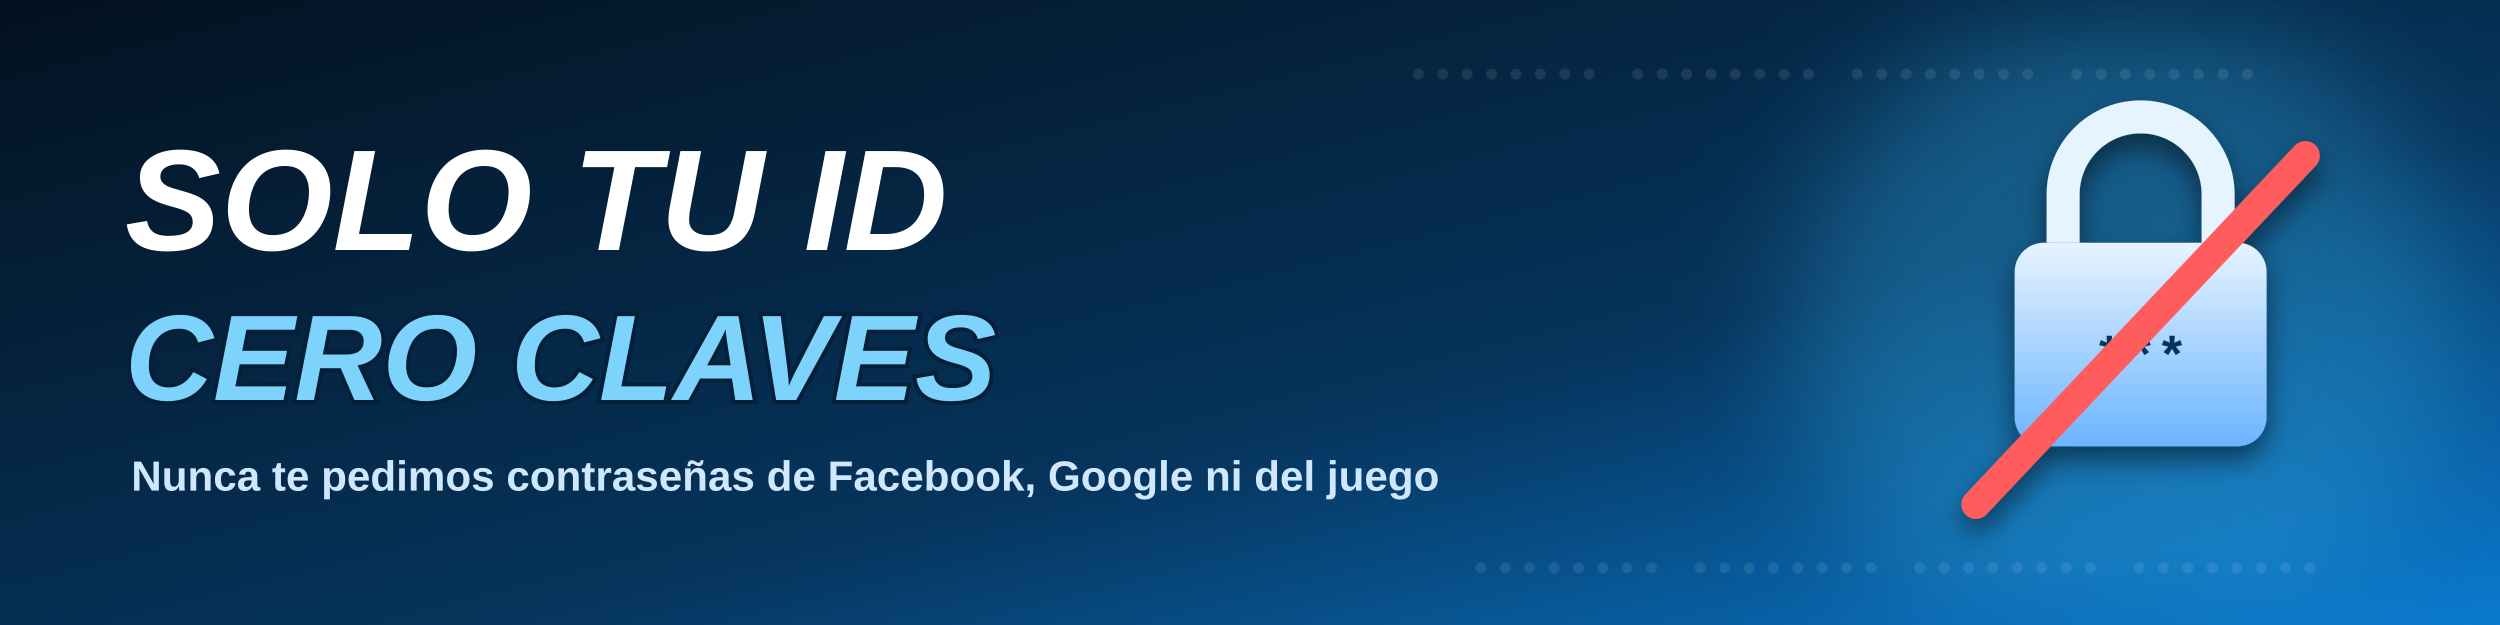
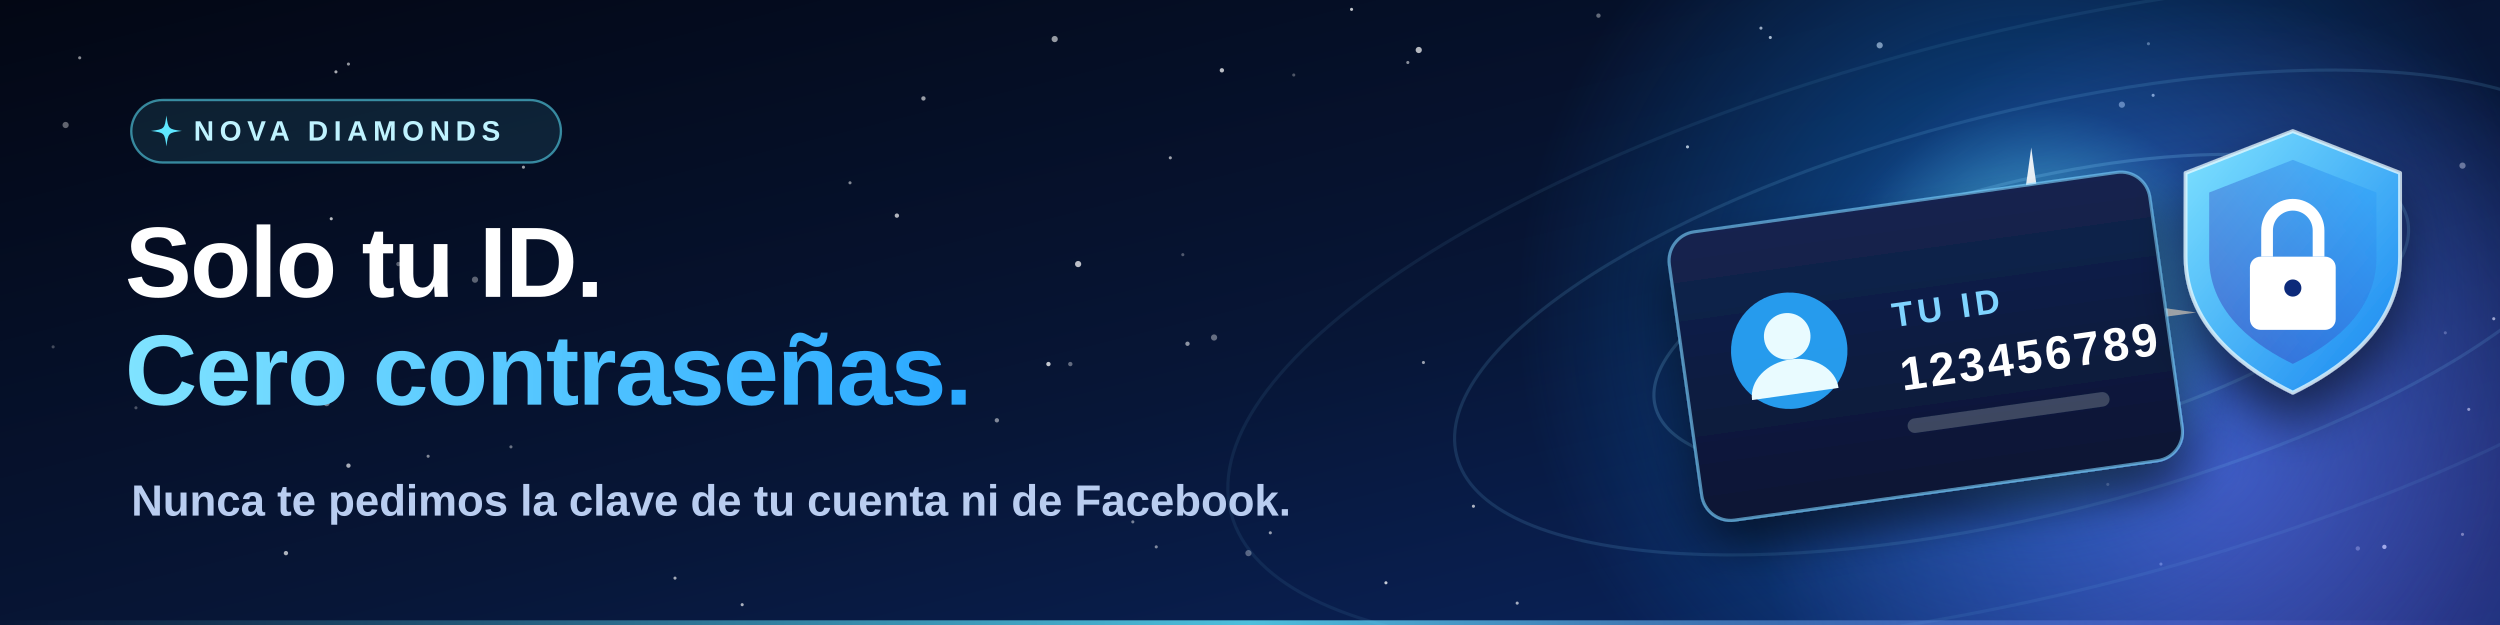
<svg xmlns="http://www.w3.org/2000/svg" viewBox="0 0 1600 400" width="1600" height="400">
  <defs>
    <linearGradient id="bg" x1="0" y1="0" x2="1" y2="1">
-       <stop offset="0" stop-color="#03111f" />
-       <stop offset="0.6" stop-color="#06345c" />
-       <stop offset="1" stop-color="#0a7bd1" />
+       <stop offset="0" stop-color="#030714" />
+       <stop offset=".55" stop-color="#071637" />
+       <stop offset="1" stop-color="#0b2766" />
    </linearGradient>
-     <linearGradient id="lock" x1="0" y1="0" x2="0" y2="1">
-       <stop offset="0" stop-color="#e6f4ff" />
-       <stop offset="1" stop-color="#6cb4ff" />
+     <radialGradient id="flare" cx="0.812" cy="0.5" r="0.206" gradientUnits="objectBoundingBox" gradientTransform="translate(0.8125 0.5) scale(1 4.0) translate(-0.8125 -0.5)">
+       <stop offset="0" stop-color="#e9fbff" stop-opacity=".95" />
+       <stop offset=".12" stop-color="#5ee7ff" stop-opacity=".75" />
+       <stop offset=".4" stop-color="#1484f0" stop-opacity=".35" />
+       <stop offset="1" stop-color="#1484f0" stop-opacity="0" />
+     </radialGradient>
+     <radialGradient id="violet" cx="0.885" cy="0.748" r="0.186" gradientTransform="translate(0.8846875 0.7475) scale(1 4.0) translate(-0.8846875 -0.7475)">
+       <stop offset="0" stop-color="#8b6cff" stop-opacity=".55" />
+       <stop offset="1" stop-color="#8b6cff" stop-opacity="0" />
+     </radialGradient>
+     <linearGradient id="hl" x1="0" y1="0" x2="1" y2="0">
+       <stop offset="0" stop-color="#7fe3ff" />
+       <stop offset="1" stop-color="#29a8ff" />
    </linearGradient>
-     <filter id="glow" x="-50%" y="-50%" width="200%" height="200%">
-       <feGaussianBlur stdDeviation="40" />
+     <linearGradient id="line" x1="0" y1="0" x2="1" y2="0">
+       <stop offset="0" stop-color="#5ee7ff" stop-opacity="0" />
+       <stop offset=".5" stop-color="#5ee7ff" stop-opacity=".8" />
+       <stop offset="1" stop-color="#8b6cff" stop-opacity="0" />
+     </linearGradient>
+     <linearGradient id="gemTop" x1="0" y1="0" x2="0" y2="1">
+       <stop offset="0" stop-color="#ffffff" />
+       <stop offset="1" stop-color="#9fe9ff" />
+     </linearGradient>
+     <linearGradient id="gemA" x1="0" y1="0" x2="1" y2="1">
+       <stop offset="0" stop-color="#7fe3ff" />
+       <stop offset="1" stop-color="#1484f0" />
+     </linearGradient>
+     <linearGradient id="gemB" x1="1" y1="0" x2="0" y2="1">
+       <stop offset="0" stop-color="#29a8ff" />
+       <stop offset="1" stop-color="#3a1fa8" />
+     </linearGradient>
+     <linearGradient id="gemC" x1="0" y1="0" x2="0" y2="1">
+       <stop offset="0" stop-color="#c7f4ff" />
+       <stop offset="1" stop-color="#2b7cf0" />
+     </linearGradient>
+     <linearGradient id="card1" x1="0" y1="0" x2="1" y2="1">
+       <stop offset="0" stop-color="#29a8ff" />
+       <stop offset="1" stop-color="#0d3fb0" />
+     </linearGradient>
+     <linearGradient id="card2" x1="0" y1="0" x2="1" y2="1">
+       <stop offset="0" stop-color="#8b6cff" />
+       <stop offset="1" stop-color="#3a1fa8" />
+     </linearGradient>
+     <linearGradient id="card3" x1="0" y1="0" x2="1" y2="1">
+       <stop offset="0" stop-color="#1d2a4f" />
+       <stop offset="1" stop-color="#0b1330" />
+     </linearGradient>
+     <linearGradient id="panel" x1="0" y1="0" x2="0" y2="1">
+       <stop offset="0" stop-color="#13244f" />
+       <stop offset="1" stop-color="#0a1534" />
+     </linearGradient>
+     <filter id="blur" x="-50%" y="-50%" width="200%" height="200%">
+       <feGaussianBlur stdDeviation="18" />
    </filter>
-     <filter id="shadow" x="-30%" y="-30%" width="160%" height="170%">
-       <feDropShadow dx="0" dy="14" stdDeviation="14" flood-color="#000" flood-opacity=".5" />
+     <filter id="drop" x="-30%" y="-30%" width="160%" height="170%">
+       <feDropShadow dx="0" dy="18" stdDeviation="16" flood-color="#000" flood-opacity=".55" />
    </filter>
  </defs>
  <rect width="1600" height="400" fill="url(#bg)" />
-   <circle cx="1360" cy="210" r="210" fill="#38bdf8" opacity=".3" filter="url(#glow)" />
-   <g opacity=".09" fill="#fff" font-family="Courier New, monospace" font-size="26">
-     <text x="900" y="56">•••••••• •••••••• •••••••• ••••••••</text>
-     <text x="940" y="372">•••••••• •••••••• •••••••• ••••••••</text>
+   <g>
+     <circle cx="1023" cy="10" r="1.4" fill="#fff" opacity="0.38" />
+     <circle cx="223" cy="41" r="1" fill="#fff" opacity="0.57" />
+     <circle cx="51" cy="37" r="1" fill="#fff" opacity="0.53" />
+     <circle cx="42" cy="80" r="2" fill="#fff" opacity="0.37" />
+     <circle cx="943" cy="324" r="1" fill="#fff" opacity="0.67" />
+     <circle cx="255" cy="169" r="1.4" fill="#fff" opacity="0.34" />
+     <circle cx="1532" cy="135" r="1" fill="#fff" opacity="0.46" />
+     <circle cx="574" cy="138" r="1.4" fill="#fff" opacity="0.69" />
+     <circle cx="1168" cy="214" r="2" fill="#fff" opacity="0.29" />
+     <circle cx="469" cy="251" r="1.4" fill="#fff" opacity="0.57" />
+     <circle cx="1127" cy="18" r="1" fill="#fff" opacity="0.68" />
+     <circle cx="1576" cy="342" r="1" fill="#fff" opacity="0.46" />
+     <circle cx="725" cy="334" r="1" fill="#fff" opacity="0.45" />
+     <circle cx="335" cy="107" r="1" fill="#fff" opacity="0.59" />
+     <circle cx="274" cy="292" r="1" fill="#fff" opacity="0.50" />
+     <circle cx="432" cy="370" r="1" fill="#fff" opacity="0.63" />
+     <circle cx="1349" cy="310" r="1" fill="#fff" opacity="0.70" />
+     <circle cx="1288" cy="160" r="1" fill="#fff" opacity="0.37" />
+     <circle cx="1509" cy="351" r="1.4" fill="#fff" opacity="0.37" />
+     <circle cx="799" cy="354" r="2" fill="#fff" opacity="0.33" />
+     <circle cx="223" cy="298" r="1.4" fill="#fff" opacity="0.66" />
+     <circle cx="685" cy="233" r="1.4" fill="#fff" opacity="0.37" />
+     <circle cx="1596" cy="204" r="1" fill="#fff" opacity="0.67" />
+     <circle cx="1378" cy="61" r="1" fill="#fff" opacity="0.69" />
+     <circle cx="675" cy="25" r="2" fill="#fff" opacity="0.58" />
+     <circle cx="749" cy="101" r="1" fill="#fff" opacity="0.62" />
+     <circle cx="183" cy="354" r="1.4" fill="#fff" opacity="0.67" />
+     <circle cx="544" cy="117" r="1" fill="#fff" opacity="0.50" />
+     <circle cx="1526" cy="350" r="1.4" fill="#fff" opacity="0.78" />
+     <circle cx="1219" cy="203" r="1" fill="#fff" opacity="0.73" />
+     <circle cx="478" cy="256" r="1" fill="#fff" opacity="0.33" />
+     <circle cx="1220" cy="216" r="1" fill="#fff" opacity="0.58" />
+     <circle cx="782" cy="45" r="1.4" fill="#fff" opacity="0.73" />
+     <circle cx="1331" cy="123" r="1" fill="#fff" opacity="0.38" />
+     <circle cx="908" cy="32" r="2" fill="#fff" opacity="0.70" />
+     <circle cx="1565" cy="213" r="1" fill="#fff" opacity="0.32" />
+     <circle cx="760" cy="220" r="1.4" fill="#fff" opacity="0.54" />
+     <circle cx="971" cy="386" r="1" fill="#fff" opacity="0.64" />
+     <circle cx="638" cy="269" r="1.4" fill="#fff" opacity="0.49" />
+     <circle cx="828" cy="48" r="1" fill="#fff" opacity="0.29" />
+     <circle cx="34" cy="222" r="1" fill="#fff" opacity="0.25" />
+     <circle cx="1133" cy="24" r="1" fill="#fff" opacity="0.75" />
+     <circle cx="1375" cy="28" r="1" fill="#fff" opacity="0.40" />
+     <circle cx="777" cy="216" r="2" fill="#fff" opacity="0.38" />
+     <circle cx="757" cy="163" r="1" fill="#fff" opacity="0.30" />
+     <circle cx="690" cy="169" r="2" fill="#fff" opacity="0.73" />
+     <circle cx="87" cy="261" r="1" fill="#fff" opacity="0.28" />
+     <circle cx="1165" cy="320" r="1" fill="#fff" opacity="0.39" />
+     <circle cx="304" cy="179" r="2" fill="#fff" opacity="0.35" />
+     <circle cx="740" cy="350" r="1" fill="#fff" opacity="0.49" />
+     <circle cx="1378" cy="220" r="1" fill="#fff" opacity="0.61" />
+     <circle cx="865" cy="6" r="1" fill="#fff" opacity="0.76" />
+     <circle cx="1358" cy="67" r="2" fill="#fff" opacity="0.51" />
+     <circle cx="1383" cy="361" r="1" fill="#fff" opacity="0.46" />
+     <circle cx="1576" cy="106" r="2" fill="#fff" opacity="0.41" />
+     <circle cx="1115" cy="292" r="2" fill="#fff" opacity="0.34" />
+     <circle cx="475" cy="387" r="1" fill="#fff" opacity="0.66" />
+     <circle cx="91" cy="234" r="1" fill="#fff" opacity="0.28" />
+     <circle cx="813" cy="341" r="1" fill="#fff" opacity="0.58" />
+     <circle cx="1080" cy="94" r="1" fill="#fff" opacity="0.77" />
+     <circle cx="911" cy="232" r="1" fill="#fff" opacity="0.59" />
+     <circle cx="671" cy="233" r="1.4" fill="#fff" opacity="0.76" />
+     <circle cx="327" cy="286" r="1" fill="#fff" opacity="0.40" />
+     <circle cx="209" cy="258" r="2" fill="#fff" opacity="0.42" />
+     <circle cx="1203" cy="29" r="2" fill="#fff" opacity="0.59" />
+     <circle cx="901" cy="40" r="1" fill="#fff" opacity="0.53" />
+     <circle cx="212" cy="140" r="1" fill="#fff" opacity="0.73" />
+     <circle cx="591" cy="63" r="1.4" fill="#fff" opacity="0.59" />
+     <circle cx="1580" cy="262" r="1" fill="#fff" opacity="0.62" />
+     <circle cx="887" cy="373" r="1" fill="#fff" opacity="0.77" />
+     <circle cx="215" cy="46" r="1" fill="#fff" opacity="0.66" />
  </g>
-   <text x="80" y="160" font-family="Arial Black, Impact, Arial, sans-serif" font-weight="900" font-style="italic" font-size="92" fill="#fff">SOLO TU ID</text>
-   <text x="80" y="256" font-family="Arial Black, Impact, Arial, sans-serif" font-weight="900" font-style="italic" font-size="78" fill="#7dd3fc" stroke="#032038" stroke-width="5" paint-order="stroke">CERO CLAVES</text>
-   <text x="84" y="314" font-family="Arial, Helvetica, sans-serif" font-weight="700" font-size="27" fill="#cfe8ff">Nunca te pedimos contraseñas de Facebook, Google ni del juego</text>
-   <g filter="url(#shadow)" transform="translate(1370 205) scale(0.62) translate(-900 -330)">
-     <rect x="770" y="250" rx="30" width="260" height="210" fill="url(#lock)" />
-     <path d="M820 250 v-50 a80 80 0 0 1 160 0 v50" fill="none" stroke="#e6f4ff" stroke-width="34" />
-     <text x="900" y="385" text-anchor="middle" font-family="Courier New, monospace" font-weight="700" font-size="54" fill="#06345c">***</text>
-     <path d="M730 520 L1070 160" stroke="#ff5d5d" stroke-width="30" stroke-linecap="round" />
+   <rect width="1600" height="400" fill="url(#violet)" />
+   <rect width="1600" height="400" fill="url(#flare)" />
+   <ellipse cx="1300" cy="200" rx="248" ry="84" fill="none" stroke="#7fd4ff" stroke-opacity="0.22" stroke-width="2" transform="rotate(-14 1300 200)" />
+   <ellipse cx="1300" cy="200" rx="379" ry="129" fill="none" stroke="#7fd4ff" stroke-opacity="0.14" stroke-width="2" transform="rotate(-14 1300 200)" />
+   <ellipse cx="1300" cy="200" rx="528" ry="180" fill="none" stroke="#7fd4ff" stroke-opacity="0.08" stroke-width="2" transform="rotate(-14 1300 200)" />
+   <path d="M805.0 200 L1795.0 200" stroke="url(#line)" stroke-width="2" opacity=".7" />
+   <path d="M1300 94.4 C1312.672 187.328 1312.672 187.328 1405.6 200 C1312.672 212.672 1312.672 212.672 1300 305.6 C1287.328 212.672 1287.328 212.672 1194.4 200 C1287.328 187.328 1287.328 187.328 1300 94.4Z" fill="#ffffff" opacity="0.9" />
+   <rect x="0" y="397" width="1600" height="3" fill="url(#line)" />
+   <rect x="84" y="64" width="275" height="40" rx="20" fill="#5ee7ff" fill-opacity=".1" stroke="#5ee7ff" stroke-opacity=".55" stroke-width="1.5" />
+   <path d="M106.5 73.9 C107.688 82.612 107.688 82.612 116.4 83.8 C107.688 84.988 107.688 84.988 106.5 93.7 C105.312 84.988 105.312 84.988 96.6 83.8 C105.312 82.612 105.312 82.612 106.5 73.9Z" fill="#5ee7ff" opacity="1" />
+   <text x="124" y="90" font-family="Arial, Helvetica, sans-serif" font-weight="900" font-size="18" letter-spacing="3.6" fill="#bff3ff">NOVA DIAMONDS</text>
+   <text x="80" y="190" font-family="Arial, Helvetica, sans-serif" font-weight="900" font-size="64" letter-spacing="-1">
+     <tspan fill="#ffffff">Solo tu ID.</tspan>
+   </text>
+   <text x="80" y="259" font-family="Arial, Helvetica, sans-serif" font-weight="900" font-size="64" letter-spacing="-1">
+     <tspan fill="url(#hl)">Cero contraseñas.</tspan>
+   </text>
+   <text x="84" y="330" font-family="Arial, Helvetica, sans-serif" font-weight="700" font-size="28" fill="#b9cdf0">Nunca te pedimos la clave de tu cuenta ni de Facebook.</text>
+   <g filter="url(#drop)" transform="rotate(-8 1232.5 221.6)">
+     <rect x="1077.25" y="128.45" width="310.5" height="186.3" rx="18.63" fill="url(#panel)" stroke="#7fd4ff" stroke-opacity=".6" stroke-width="2" />
+     <circle cx="1145.56" cy="212.285" r="37.26" fill="#29a8ff" opacity=".9" />
+     <circle cx="1145.56" cy="202.97" r="14.904" fill="#e9fbff" />
+     <path d="M1117.615 240.23 a18.63 14.904 0 0 1 55.89 0Z" fill="#e9fbff" />
+     <text x="1213.87" y="206.696" font-family="Arial, Helvetica, sans-serif" font-weight="900" font-size="22" letter-spacing="3" fill="#7fd4ff">TU ID</text>
+     <text x="1213.87" y="247.682" font-family="Arial, Helvetica, sans-serif" font-weight="900" font-size="30" letter-spacing="2" fill="#fff">123456789</text>
+     <rect x="1213.87" y="266.312" width="130.41" height="9.315" rx="4.657" fill="#ffffff" opacity=".2" />
+   </g>
+   <g filter="url(#drop)">
+     <path d="M1467.4 83.9 L1536.034 110.684 V164.252 C1536.034 211.124 1494.854 237.908 1467.4 251.3 C1439.946 237.908 1398.766 211.124 1398.766 164.252 V110.684Z" fill="url(#gemA)" stroke="#e9fbff" stroke-opacity=".75" stroke-width="2.5" stroke-linejoin="round" />
+     <path d="M1467.4 83.9 L1536.034 110.684 V164.252 C1536.034 211.124 1494.854 237.908 1467.4 251.3 C1439.946 237.908 1398.766 211.124 1398.766 164.252 V110.684Z" fill="url(#gemB)" opacity=".45" transform="translate(1467.4 167.6) scale(.78) translate(-1467.4 -167.6)" />
+     <rect x="1439.946" y="164.252" width="54.907" height="46.872" rx="6.863" fill="#fff" />
+     <path d="M1450.928 164.252 V147.512 A16.472 16.472 0 0 1 1483.872 147.512 V164.252" stroke="#fff" stroke-width="7.5" fill="none" />
+     <circle cx="1467.4" cy="184.34" r="5.491" fill="#0b2a7a" />
  </g>
</svg>
